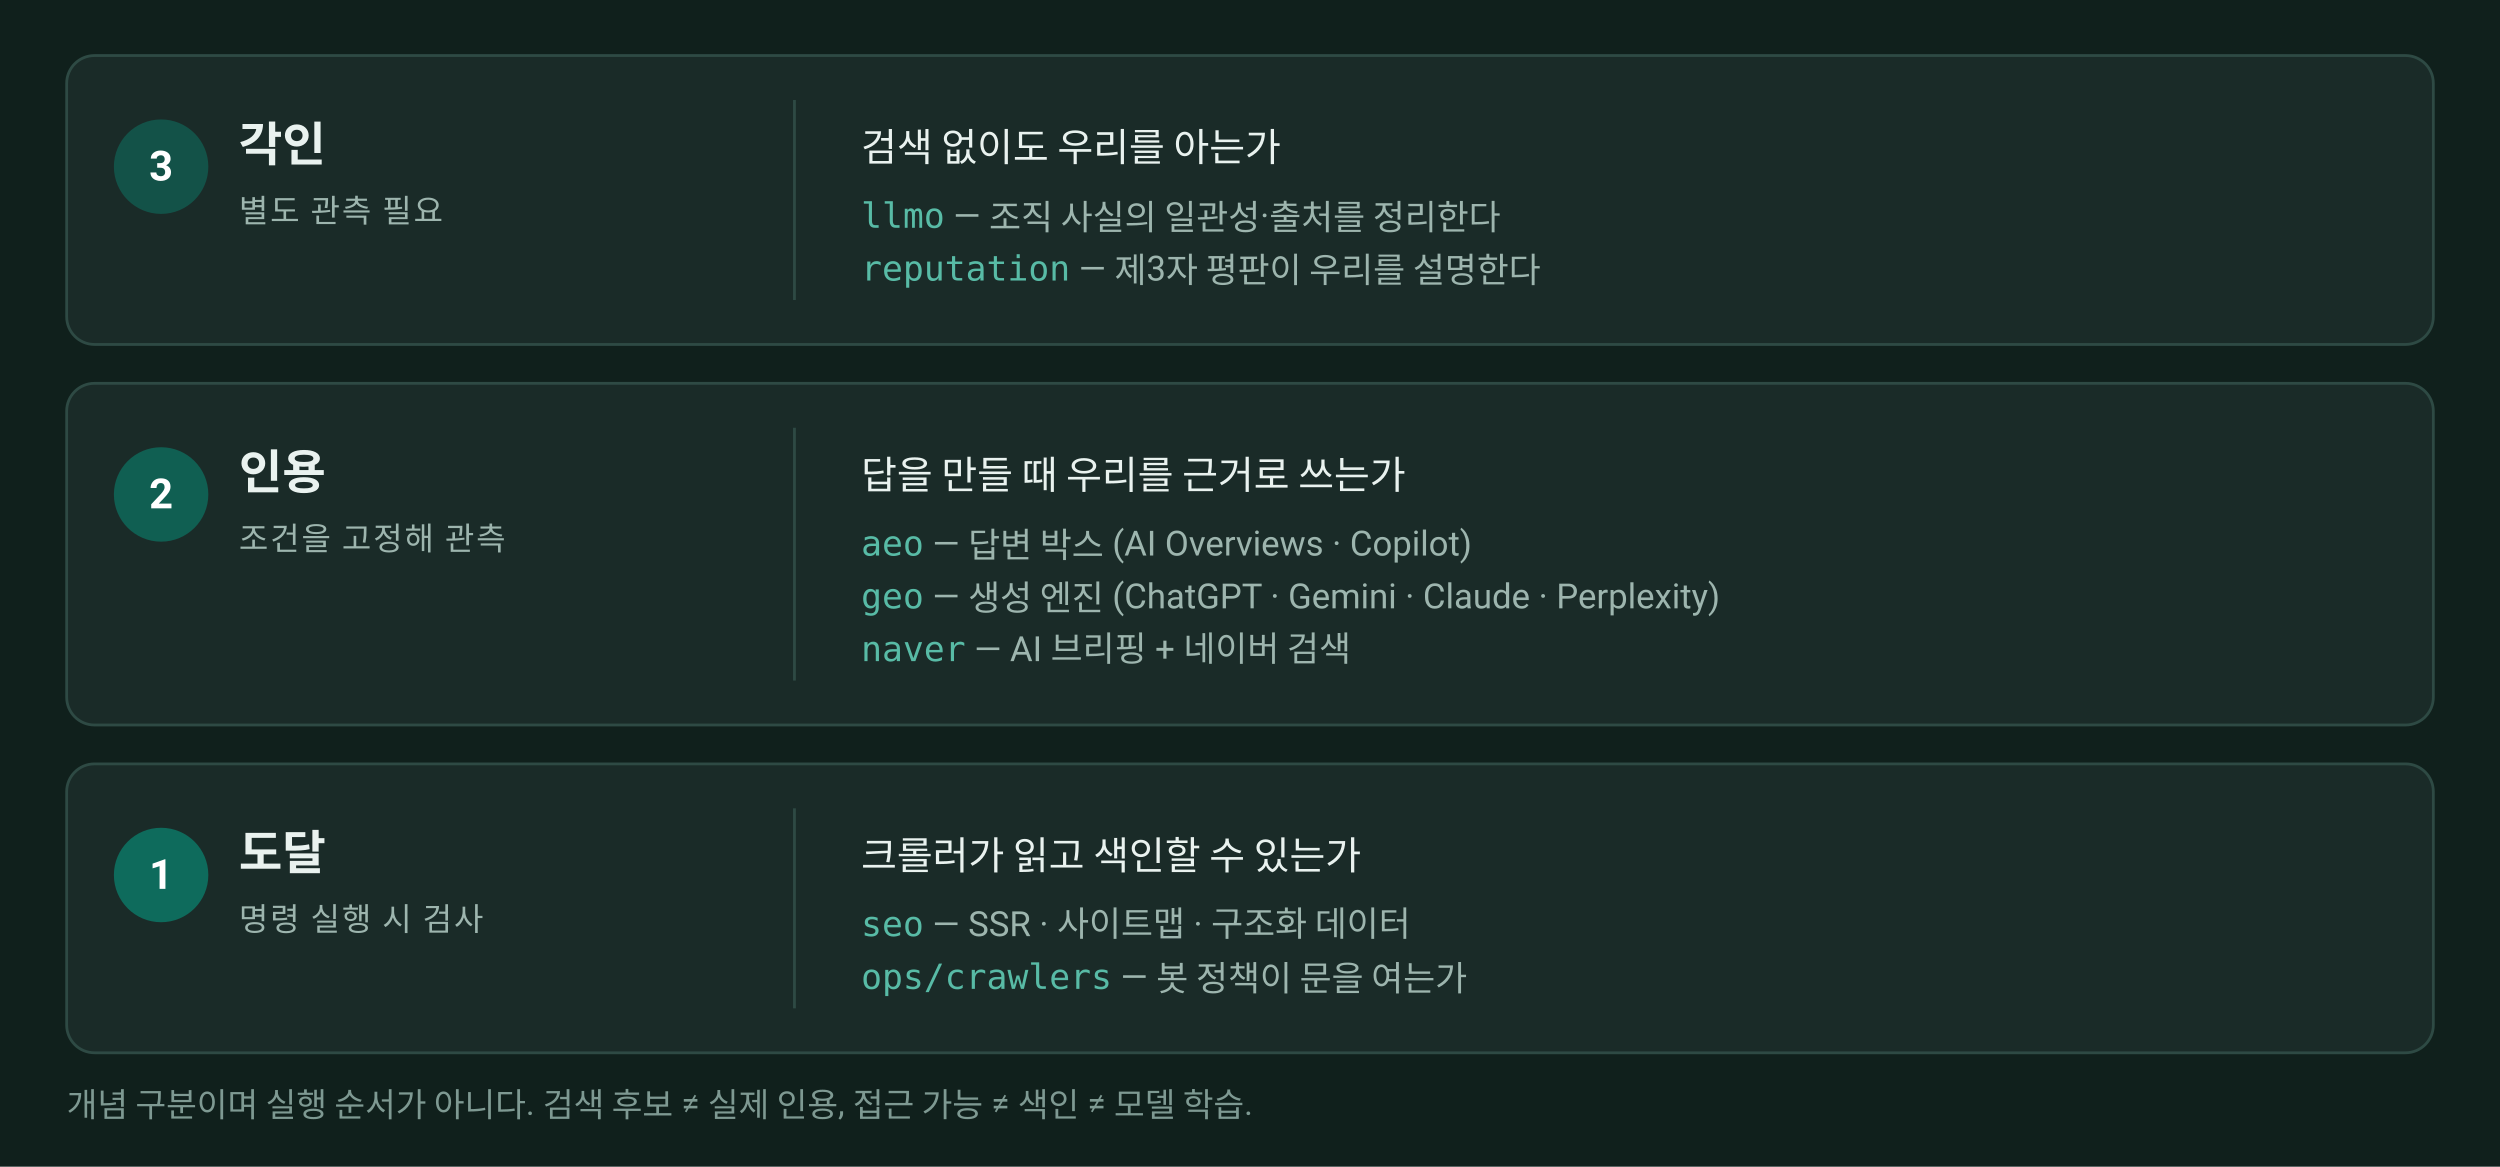
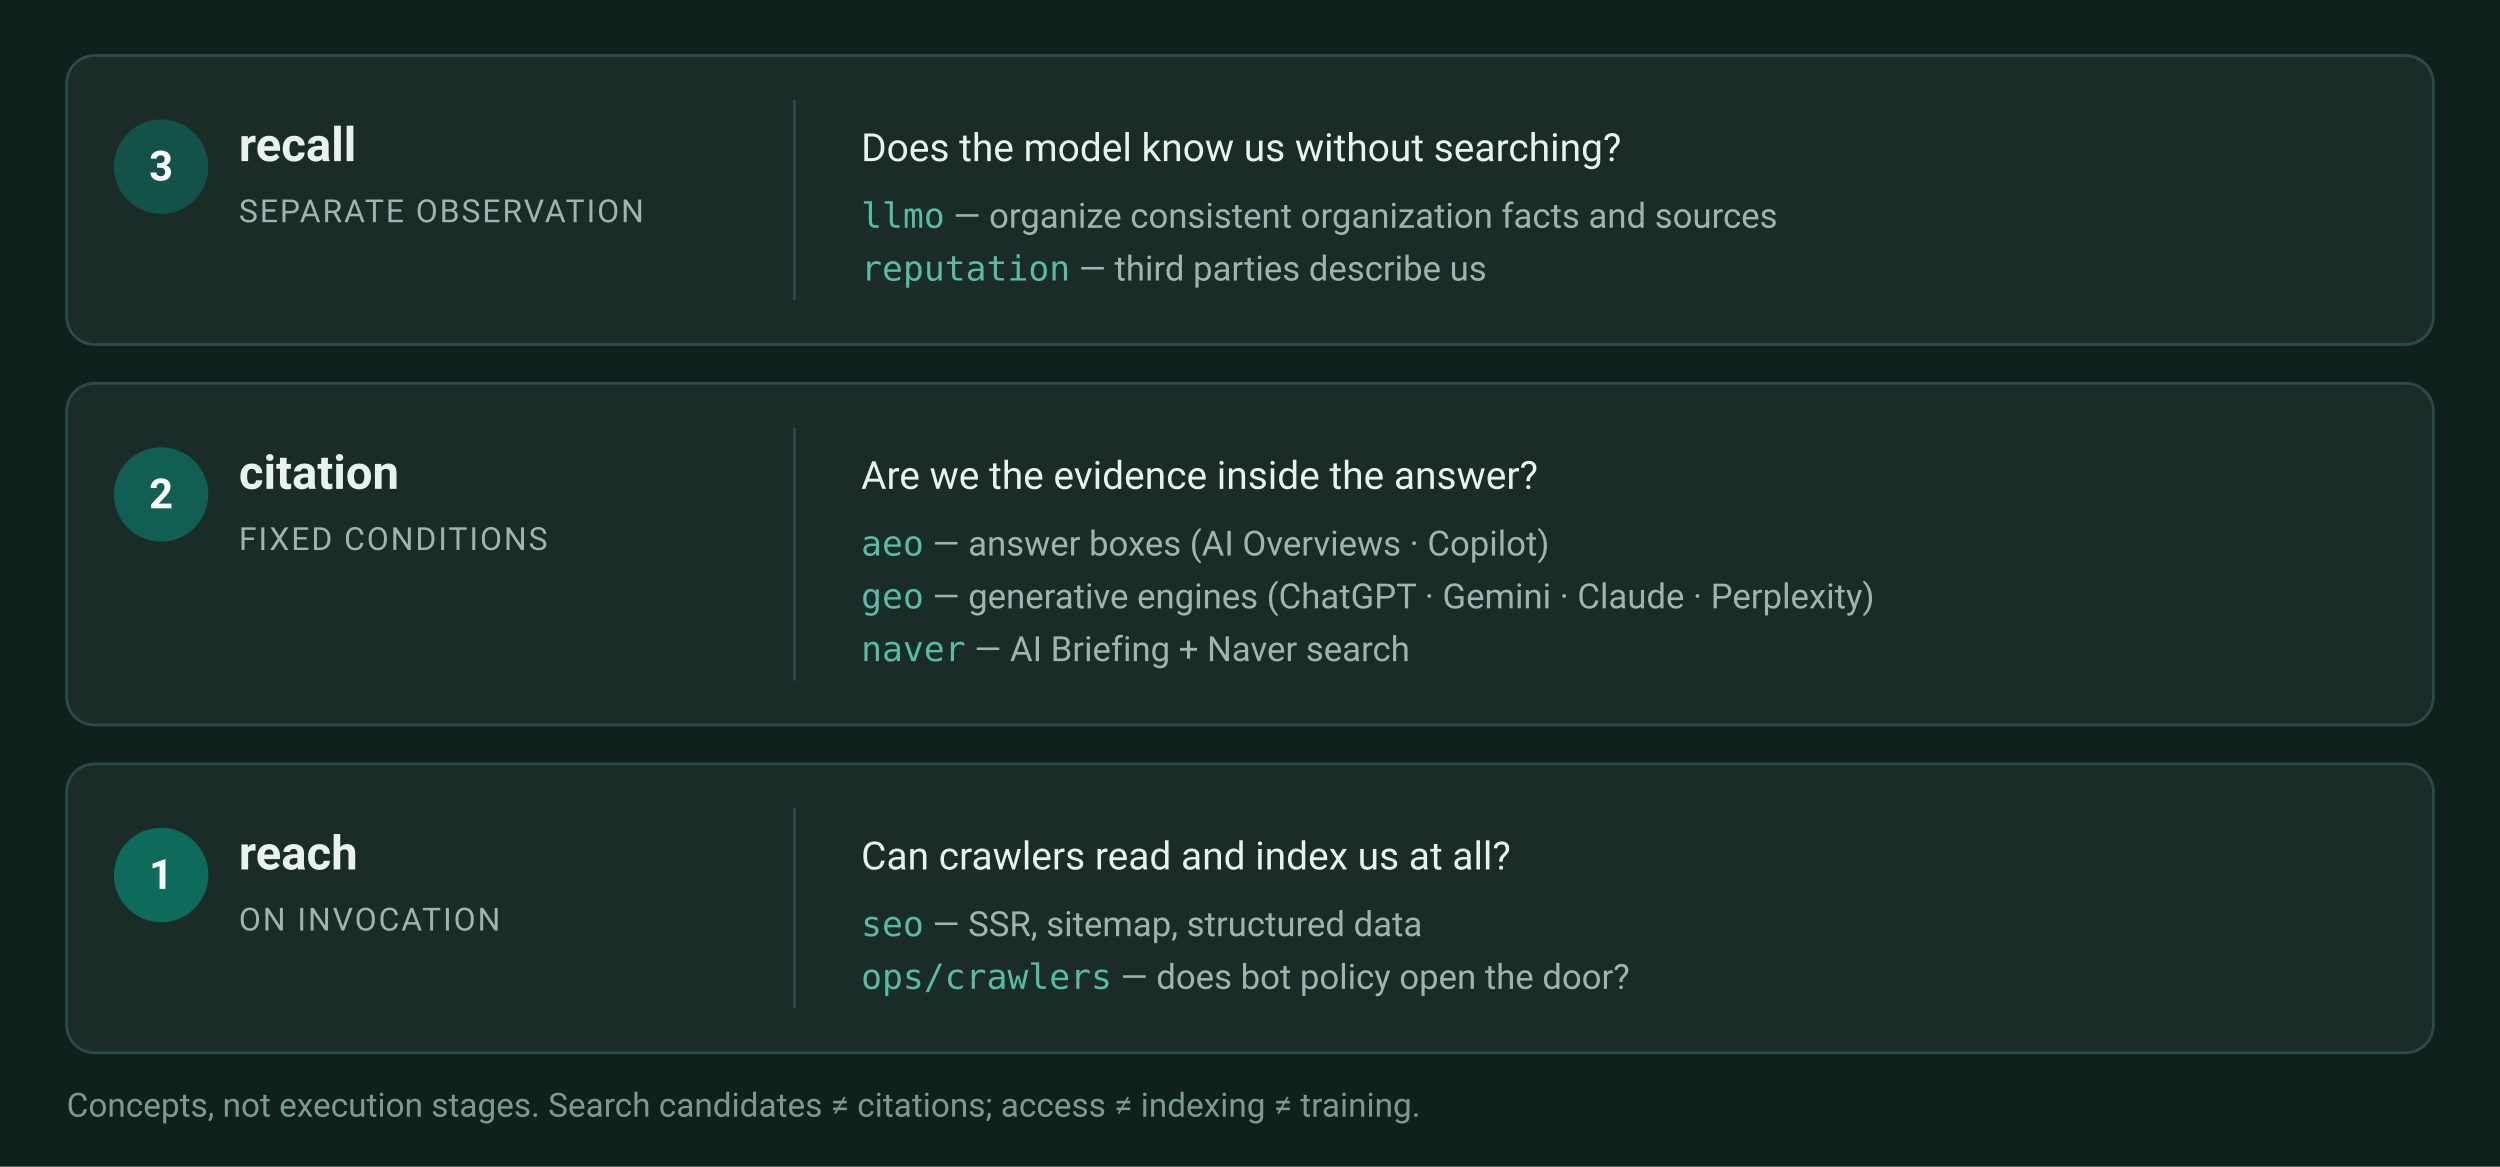
- <svg xmlns="http://www.w3.org/2000/svg" viewBox="0 0 900 420" width="900" height="420" role="img" aria-label="개념 구분: 접근성, 인용, 조직 사실과 평판. 실행 순서나 자동 학습을 뜻하지 않으며 각각 별도 검증한다.">
+ <svg xmlns="http://www.w3.org/2000/svg" viewBox="0 0 900 420" width="900" height="420" role="img" aria-label="Concepts: accessibility, citations, organization facts and reputation. Not execution stages or automatic training; verify separately.">
  <style>
    .bg   { fill: #10201C }
    .pan  { fill: #1A2B28; stroke: #2E4A44; stroke-width: 1 }
-     text  { font-family: ui-sans-serif, -apple-system, "Segoe UI", "Malgun Gothic", "Apple SD Gothic Neo", "Noto Sans KR", Roboto, Arial, sans-serif }
+     text  { font-family: ui-sans-serif, -apple-system, "Segoe UI", Roboto, "Helvetica Neue", Arial, sans-serif }
    .name { font-size: 17px; font-weight: 700; fill: #E9F2EF }
    .cad  { font-size: 11.5px; letter-spacing: .06em; fill: #9DB5AE }
    .q    { font-size: 14px; fill: #E9F2EF }
    .ln   { font-size: 12.5px; fill: #9DB5AE }
    .id   { font-family: ui-monospace, SFMono-Regular, Menlo, Consolas, monospace; font-size: 12.5px; fill: #58BBA6 }
    .num  { font-size: 15px; font-weight: 700; fill: #FFFFFF; text-anchor: middle }
    .note { font-size: 12px; fill: #7E9992 }
    .div  { stroke: #2E4A44; stroke-width: 1 }
  </style>
  <rect class="bg" x="0" y="0" width="900" height="420" />
  <rect class="pan" x="24" y="20" width="852" height="104" rx="10" />
  <circle cx="58" cy="60" r="17" fill="#0E6B5C" opacity="0.62" />
  <text class="num" x="58" y="65">3</text>
-   <text class="name" x="86" y="58">각인</text>
-   <text class="cad" x="86" y="80">별도 관측 필요</text>
+   <text class="name" x="86" y="58">recall</text>
+   <text class="cad" x="86" y="80">SEPARATE OBSERVATION</text>
  <line class="div" x1="286" y1="36" x2="286" y2="108" />
-   <text class="q" x="310" y="58">검색 없이도 우리를 아는가</text>
+   <text class="q" x="310" y="58">Does the model know us without searching?</text>
  <text class="ln" x="310" y="82">
-     <tspan class="id">llmo</tspan> — 조직 사실의 일관성·출처를 정리한다</text>
+     <tspan class="id">llmo</tspan> — organize consistent organization facts and sources</text>
  <text class="ln" x="310" y="101">
-     <tspan class="id">reputation</tspan> — 제3자 평판이 우리를 설명한다</text>
+     <tspan class="id">reputation</tspan> — third parties describe us</text>
  <rect class="pan" x="24" y="138" width="852" height="123" rx="10" />
  <circle cx="58" cy="178" r="17" fill="#0E6B5C" opacity="0.8" />
  <text class="num" x="58" y="183">2</text>
-   <text class="name" x="86" y="176">인용</text>
-   <text class="cad" x="86" y="198">조건을 고정해 관측</text>
+   <text class="name" x="86" y="176">citation</text>
+   <text class="cad" x="86" y="198">FIXED CONDITIONS</text>
  <line class="div" x1="286" y1="154" x2="286" y2="245" />
-   <text class="q" x="310" y="176">답을 만들 때 우리를 근거로 쓰는가</text>
+   <text class="q" x="310" y="176">Are we the evidence inside the answer?</text>
  <text class="ln" x="310" y="200">
-     <tspan class="id">aeo</tspan> — 답변 박스 (AI Overviews · Copilot)</text>
+     <tspan class="id">aeo</tspan> — answer boxes (AI Overviews · Copilot)</text>
  <text class="ln" x="310" y="219">
-     <tspan class="id">geo</tspan> — 생성 엔진 (ChatGPT · Gemini · Claude · Perplexity)</text>
+     <tspan class="id">geo</tspan> — generative engines (ChatGPT · Gemini · Claude · Perplexity)</text>
  <text class="ln" x="310" y="238">
-     <tspan class="id">naver</tspan> — AI 브리핑 + 네이버 검색</text>
+     <tspan class="id">naver</tspan> — AI Briefing + Naver search</text>
  <rect class="pan" x="24" y="275" width="852" height="104" rx="10" />
  <circle cx="58" cy="315" r="17" fill="#0E6B5C" />
  <text class="num" x="58" y="320">1</text>
-   <text class="name" x="86" y="313">도달</text>
-   <text class="cad" x="86" y="335">명령 실행 시 검사</text>
+   <text class="name" x="86" y="313">reach</text>
+   <text class="cad" x="86" y="335">ON INVOCATION</text>
  <line class="div" x1="286" y1="291" x2="286" y2="363" />
-   <text class="q" x="310" y="313">크롤러가 읽고 색인할 수 있는가</text>
+   <text class="q" x="310" y="313">Can crawlers read and index us at all?</text>
  <text class="ln" x="310" y="337">
-     <tspan class="id">seo</tspan> — SSR · 사이트맵 · 구조화 데이터</text>
+     <tspan class="id">seo</tspan> — SSR, sitemap, structured data</text>
  <text class="ln" x="310" y="356">
-     <tspan class="id">ops/crawlers</tspan> — 봇 정책이 문을 여는가</text>
-   <text class="note" x="24" y="402">개념 구분이며 실행 순서가 아니다. 검색 후보 ≠ 실제 인용, 접근 가능 ≠ 색인 ≠ 모델 학습.</text>
+     <tspan class="id">ops/crawlers</tspan> — does bot policy open the door?</text>
+   <text class="note" x="24" y="402">Concepts, not execution stages. Search candidates ≠ citations; access ≠ indexing ≠ training.</text>
</svg>
